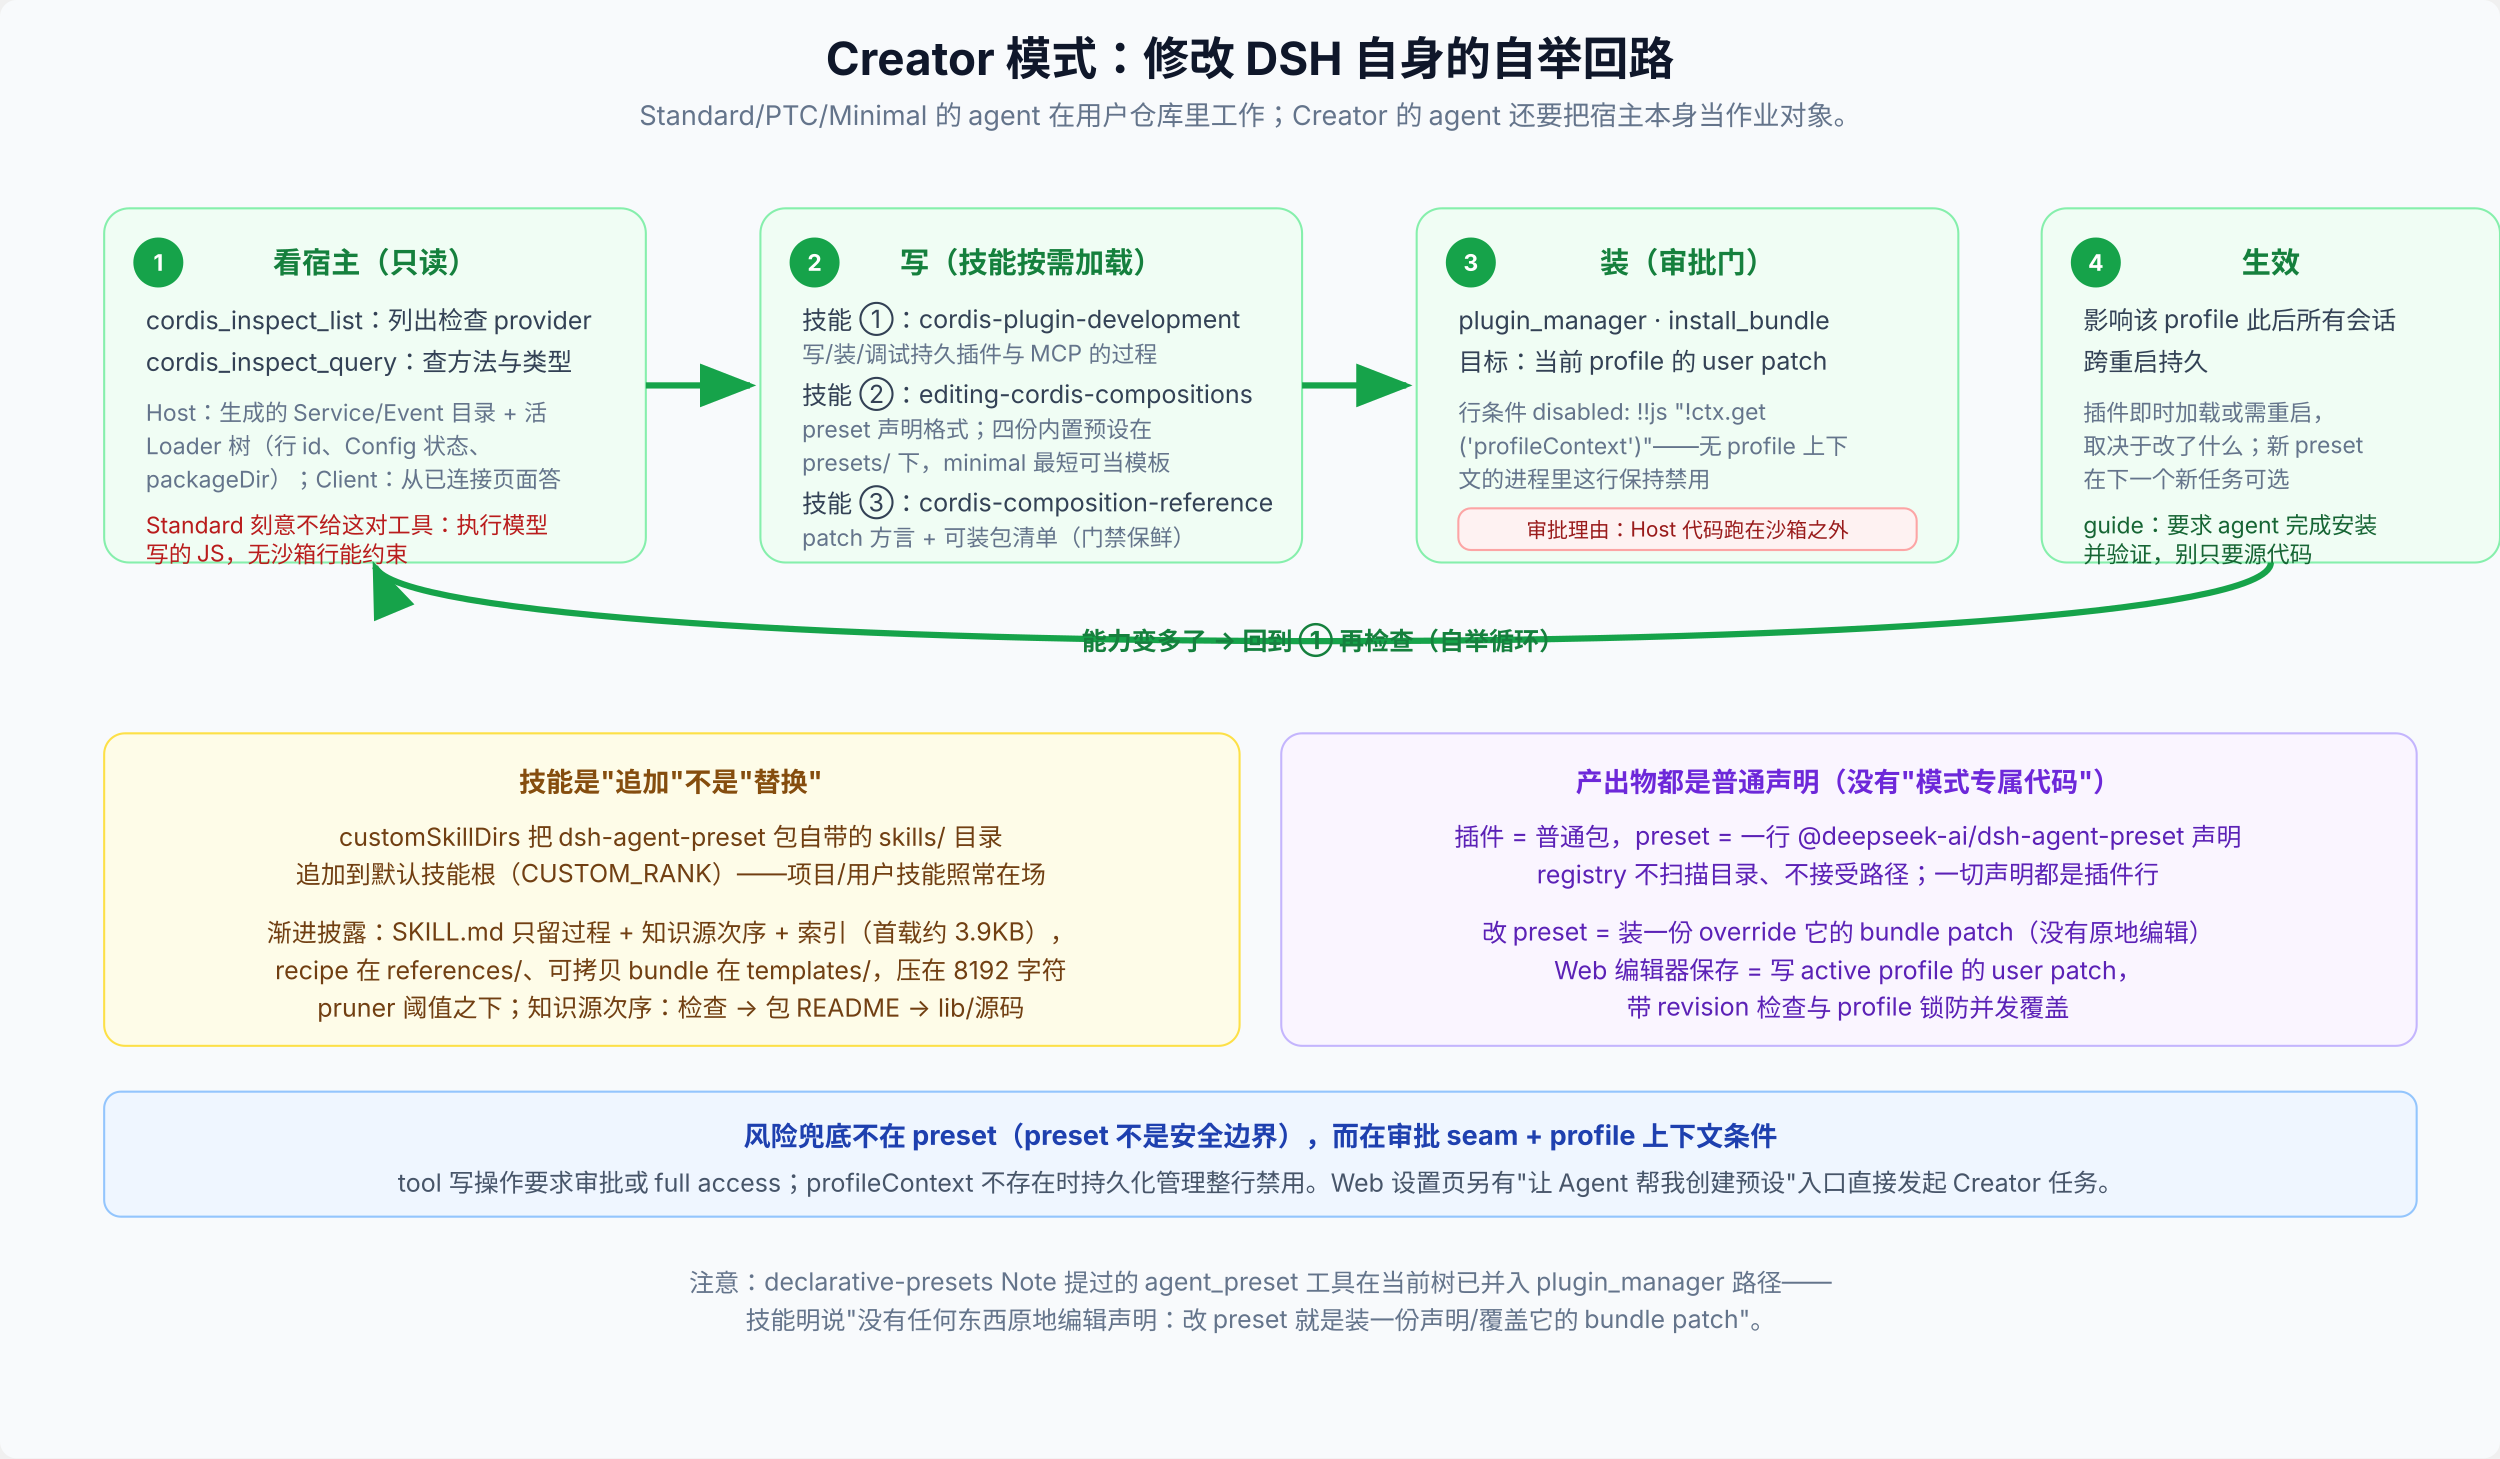
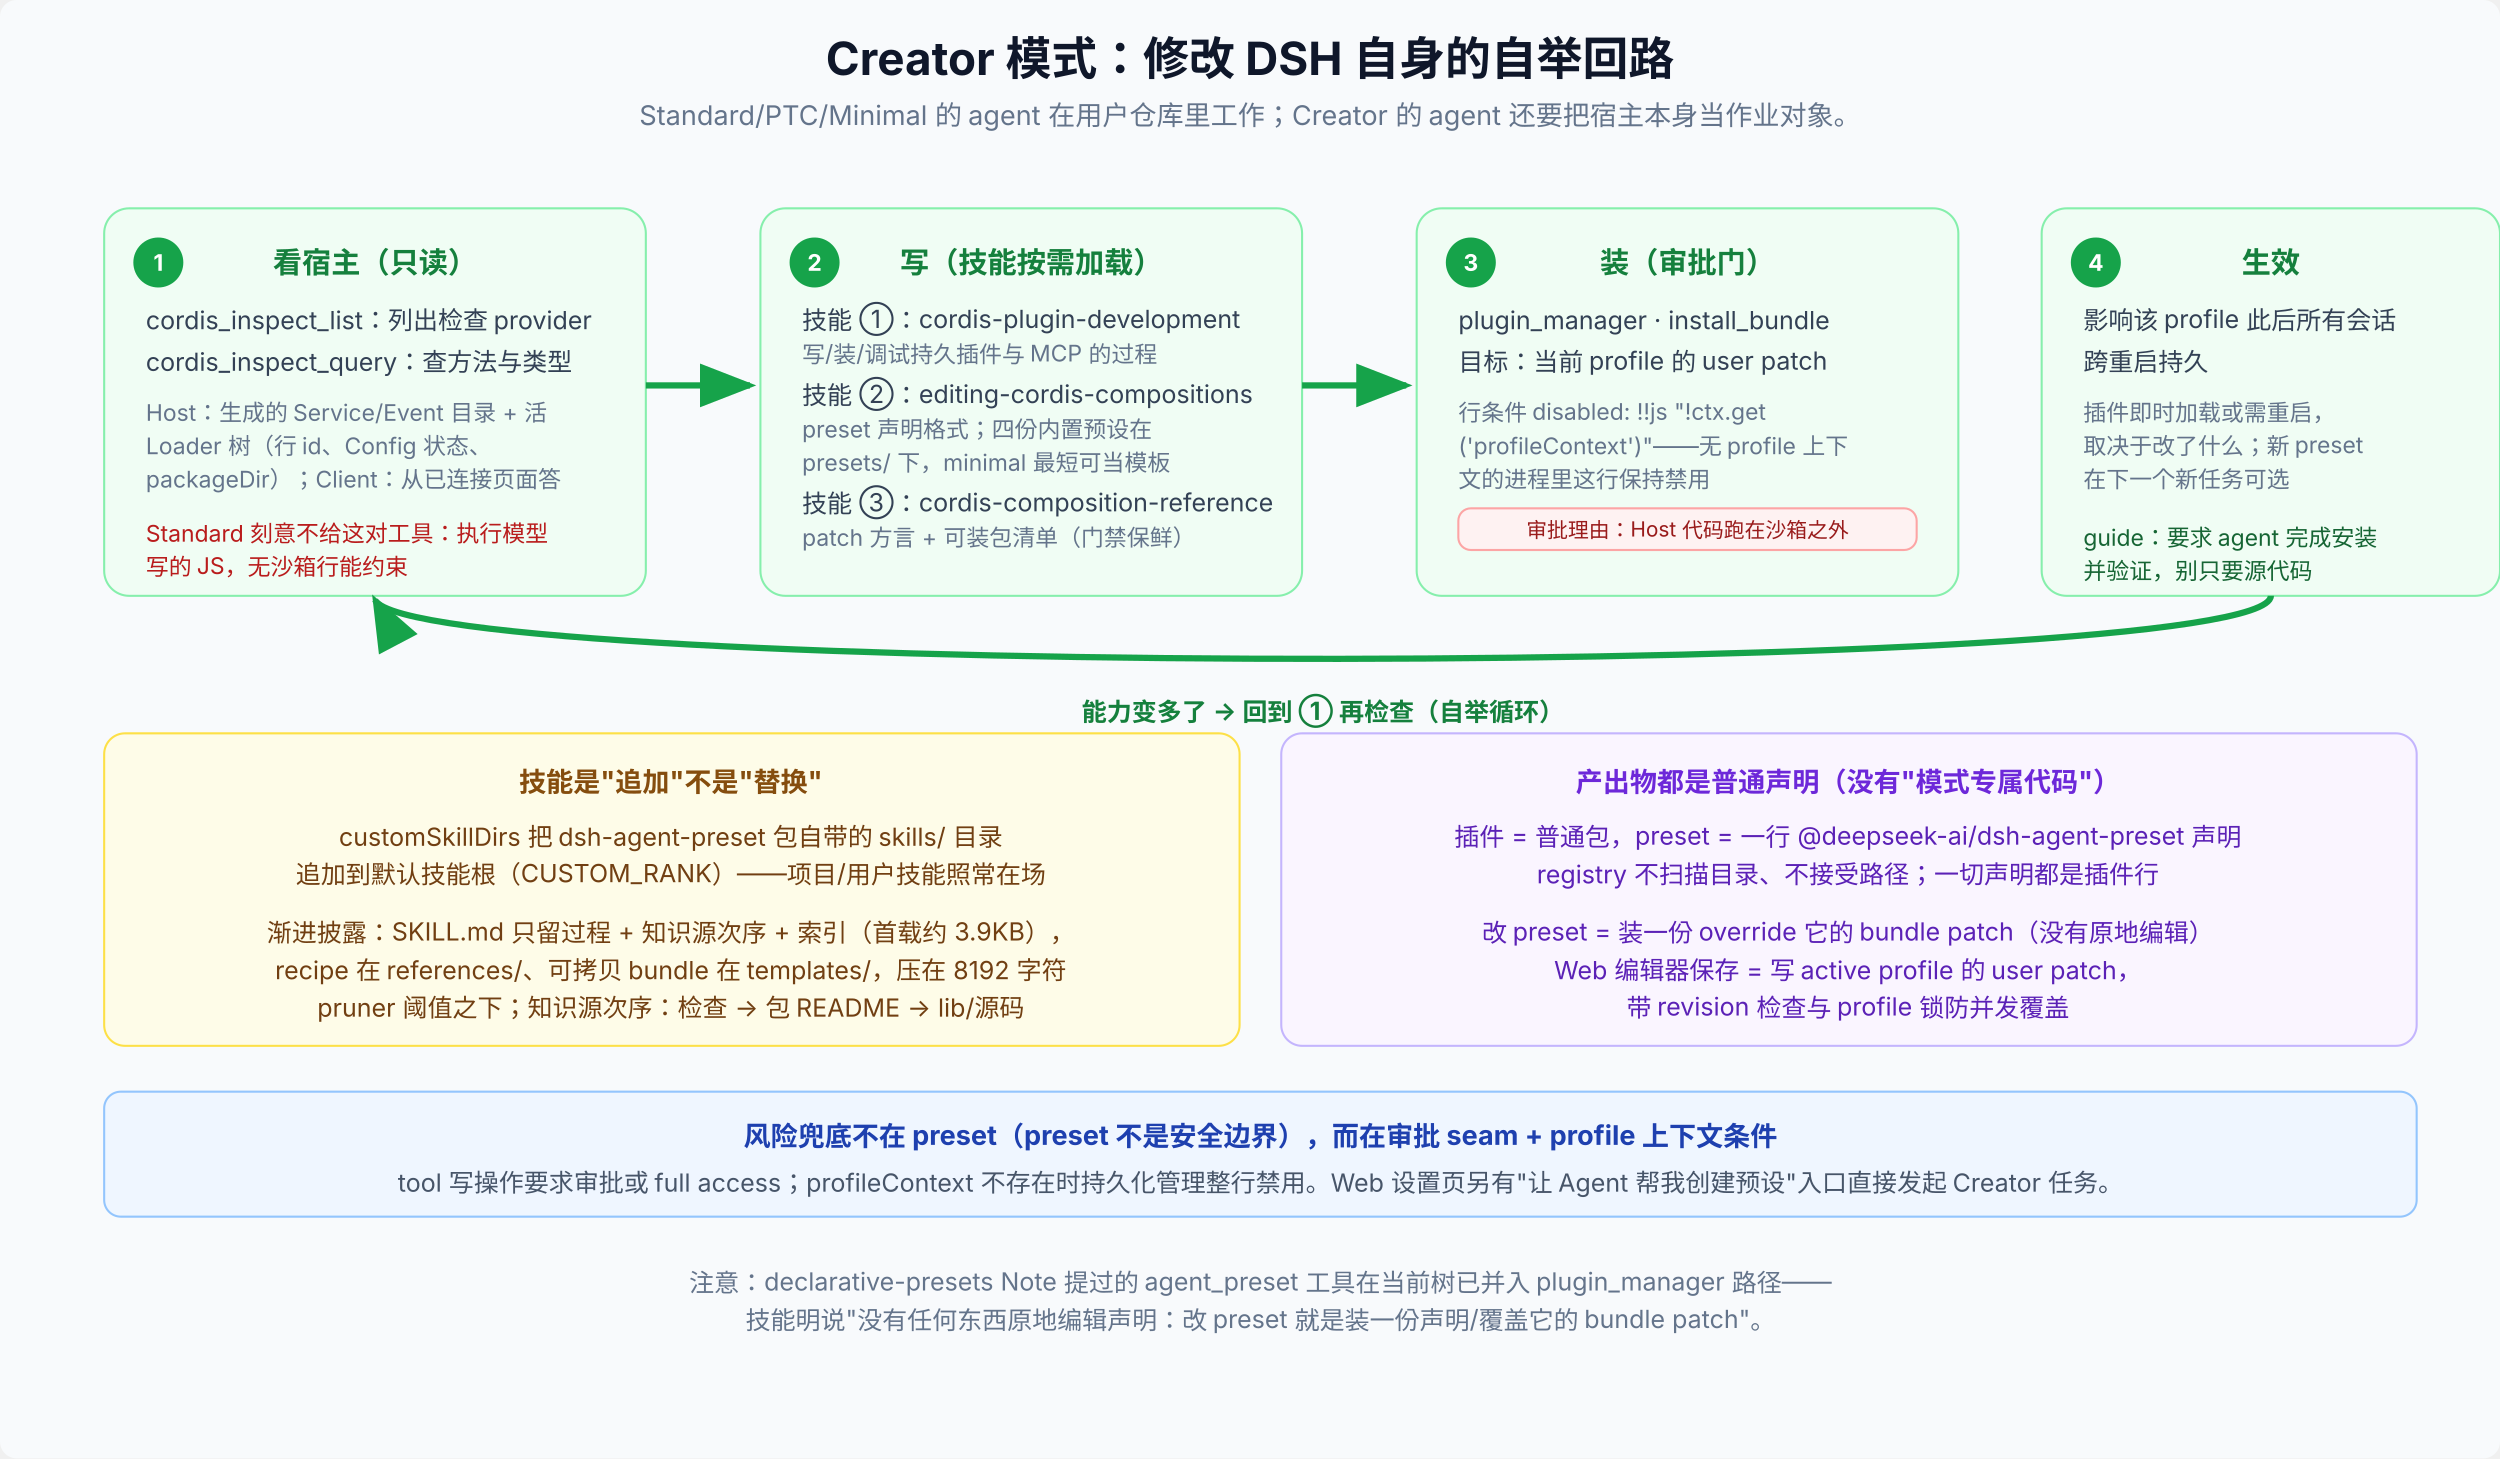
<svg xmlns="http://www.w3.org/2000/svg" viewBox="0 0 1200 700" font-family="system-ui, -apple-system, 'PingFang SC', 'Noto Sans SC', sans-serif" font-size="12" letter-spacing="0">
  <defs>
    <marker id="arrowGreen2" markerWidth="9" markerHeight="7" refX="8" refY="3.5" orient="auto">
      <path d="M0,0 L9,3.5 L0,7 Z" fill="#16a34a" />
    </marker>
  </defs>
  <rect width="1200" height="700" rx="8" fill="#f8fafc" />
  <text x="600" y="36" text-anchor="middle" font-size="22" font-weight="700" fill="#0f172a">Creator 模式：修改 DSH 自身的自举回路</text>
  <text x="600" y="60" text-anchor="middle" font-size="13" fill="#64748b">Standard/PTC/Minimal 的 agent 在用户仓库里工作；Creator 的 agent 还要把宿主本身当作业对象。</text>
-   <rect x="50" y="100" width="260" height="170" rx="12" fill="#f0fdf4" stroke="#86efac" />
+   <rect x="50" y="100" width="260" height="186" rx="12" fill="#f0fdf4" stroke="#86efac" />
  <circle cx="76" cy="126" r="12" fill="#16a34a" />
  <text x="76" y="130" text-anchor="middle" font-size="11" font-weight="700" fill="#fff">1</text>
  <text x="180" y="131" text-anchor="middle" font-size="14" font-weight="700" fill="#15803d">看宿主（只读）</text>
  <text x="70" y="158" font-size="12" fill="#334155">cordis_inspect_list：列出检查 provider</text>
  <text x="70" y="178" font-size="12" fill="#334155">cordis_inspect_query：查方法与类型</text>
  <text x="70" y="202" font-size="11" fill="#64748b">Host：生成的 Service/Event 目录 + 活</text>
  <text x="70" y="218" font-size="11" fill="#64748b">Loader 树（行 id、Config 状态、</text>
  <text x="70" y="234" font-size="11" fill="#64748b">packageDir）；Client：从已连接页面答</text>
-   <text x="70" y="256" font-size="11" fill="#b91c1c">Standard 刻意不给这对工具：执行模型</text>
-   <text x="70" y="270" font-size="11" fill="#b91c1c">写的 JS，无沙箱行能约束</text>
+   <text x="70" y="260" font-size="11" fill="#b91c1c">Standard 刻意不给这对工具：执行模型</text>
+   <text x="70" y="276" font-size="11" fill="#b91c1c">写的 JS，无沙箱行能约束</text>
  <line x1="310" y1="185" x2="360" y2="185" stroke="#16a34a" stroke-width="3" marker-end="url(#arrowGreen2)" />
-   <rect x="365" y="100" width="260" height="170" rx="12" fill="#f0fdf4" stroke="#86efac" />
+   <rect x="365" y="100" width="260" height="186" rx="12" fill="#f0fdf4" stroke="#86efac" />
  <circle cx="391" cy="126" r="12" fill="#16a34a" />
  <text x="391" y="130" text-anchor="middle" font-size="11" font-weight="700" fill="#fff">2</text>
  <text x="495" y="131" text-anchor="middle" font-size="14" font-weight="700" fill="#15803d">写（技能按需加载）</text>
  <text x="385" y="158" font-size="12" fill="#334155">技能 ①：cordis-plugin-development</text>
  <text x="385" y="174" font-size="11" fill="#64748b">　写/装/调试持久插件与 MCP 的过程</text>
  <text x="385" y="194" font-size="12" fill="#334155">技能 ②：editing-cordis-compositions</text>
  <text x="385" y="210" font-size="11" fill="#64748b">　preset 声明格式；四份内置预设在</text>
  <text x="385" y="226" font-size="11" fill="#64748b">　presets/ 下，minimal 最短可当模板</text>
  <text x="385" y="246" font-size="12" fill="#334155">技能 ③：cordis-composition-reference</text>
  <text x="385" y="262" font-size="11" fill="#64748b">　patch 方言 + 可装包清单（门禁保鲜）</text>
  <line x1="625" y1="185" x2="675" y2="185" stroke="#16a34a" stroke-width="3" marker-end="url(#arrowGreen2)" />
-   <rect x="680" y="100" width="260" height="170" rx="12" fill="#f0fdf4" stroke="#86efac" />
+   <rect x="680" y="100" width="260" height="186" rx="12" fill="#f0fdf4" stroke="#86efac" />
  <circle cx="706" cy="126" r="12" fill="#16a34a" />
  <text x="706" y="130" text-anchor="middle" font-size="11" font-weight="700" fill="#fff">3</text>
  <text x="810" y="131" text-anchor="middle" font-size="14" font-weight="700" fill="#15803d">装（审批门）</text>
  <text x="700" y="158" font-size="12" fill="#334155">plugin_manager · install_bundle</text>
  <text x="700" y="178" font-size="12" fill="#334155">目标：当前 profile 的 user patch</text>
  <text x="700" y="202" font-size="11" fill="#64748b">行条件 disabled: !!js "!ctx.get</text>
  <text x="700" y="218" font-size="11" fill="#64748b">('profileContext')"——无 profile 上下</text>
  <text x="700" y="234" font-size="11" fill="#64748b">文的进程里这行保持禁用</text>
  <rect x="700" y="244" width="220" height="20" rx="6" fill="#fef2f2" stroke="#fca5a5" />
  <text x="810" y="258" text-anchor="middle" font-size="10" fill="#991b1b">审批理由：Host 代码跑在沙箱之外</text>
-   <rect x="980" y="100" width="220" height="170" rx="12" fill="#f0fdf4" stroke="#86efac" />
+   <rect x="980" y="100" width="220" height="186" rx="12" fill="#f0fdf4" stroke="#86efac" />
  <circle cx="1006" cy="126" r="12" fill="#16a34a" />
  <text x="1006" y="130" text-anchor="middle" font-size="11" font-weight="700" fill="#fff">4</text>
  <text x="1090" y="131" text-anchor="middle" font-size="14" font-weight="700" fill="#15803d">生效</text>
  <text x="1000" y="158" font-size="12" fill="#334155">影响该 profile 此后所有会话</text>
  <text x="1000" y="178" font-size="12" fill="#334155">跨重启持久</text>
  <text x="1000" y="202" font-size="11" fill="#64748b">插件即时加载或需重启，</text>
  <text x="1000" y="218" font-size="11" fill="#64748b">取决于改了什么；新 preset</text>
  <text x="1000" y="234" font-size="11" fill="#64748b">在下一个新任务可选</text>
-   <text x="1000" y="256" font-size="11" fill="#166534">guide：要求 agent 完成安装</text>
-   <text x="1000" y="270" font-size="11" fill="#166534">并验证，别只要源代码</text>
-   <path d="M 1090 270 C 1090 320, 200 320, 180 272" fill="none" stroke="#16a34a" stroke-width="3" marker-end="url(#arrowGreen2)" />
-   <text x="635" y="312" text-anchor="middle" font-size="12" font-weight="700" fill="#15803d">能力变多了 → 回到 ① 再检查（自举循环）</text>
+   <text x="1000" y="262" font-size="11" fill="#166534">guide：要求 agent 完成安装</text>
+   <text x="1000" y="278" font-size="11" fill="#166534">并验证，别只要源代码</text>
+   <path d="M 1090 286 C 1090 326, 200 326, 180 288" fill="none" stroke="#16a34a" stroke-width="3" marker-end="url(#arrowGreen2)" />
+   <text x="635" y="346" text-anchor="middle" font-size="12" font-weight="700" fill="#15803d">能力变多了 → 回到 ① 再检查（自举循环）</text>
  <rect x="50" y="352" width="545" height="150" rx="10" fill="#fefce8" stroke="#fde047" />
  <text x="322" y="380" text-anchor="middle" font-size="13" font-weight="700" fill="#854d0e">技能是"追加"不是"替换"</text>
  <text x="322" y="406" text-anchor="middle" font-size="12" fill="#713f12">customSkillDirs 把 dsh-agent-preset 包自带的 skills/ 目录</text>
  <text x="322" y="424" text-anchor="middle" font-size="12" fill="#713f12">追加到默认技能根（CUSTOM_RANK）——项目/用户技能照常在场</text>
  <text x="322" y="452" text-anchor="middle" font-size="12" fill="#713f12">渐进披露：SKILL.md 只留过程 + 知识源次序 + 索引（首载约 3.9KB），</text>
  <text x="322" y="470" text-anchor="middle" font-size="12" fill="#713f12">recipe 在 references/、可拷贝 bundle 在 templates/，压在 8192 字符</text>
  <text x="322" y="488" text-anchor="middle" font-size="12" fill="#713f12">pruner 阈值之下；知识源次序：检查 → 包 README → lib/源码</text>
  <rect x="615" y="352" width="545" height="150" rx="10" fill="#faf5ff" stroke="#c4b5fd" />
  <text x="887" y="380" text-anchor="middle" font-size="13" font-weight="700" fill="#6d28d9">产出物都是普通声明（没有"模式专属代码"）</text>
  <text x="887" y="406" text-anchor="middle" font-size="12" fill="#5b21b6">插件 = 普通包，preset = 一行 @deepseek-ai/dsh-agent-preset 声明</text>
  <text x="887" y="424" text-anchor="middle" font-size="12" fill="#5b21b6">registry 不扫描目录、不接受路径；一切声明都是插件行</text>
  <text x="887" y="452" text-anchor="middle" font-size="12" fill="#5b21b6">改 preset = 装一份 override 它的 bundle patch（没有原地编辑）</text>
  <text x="887" y="470" text-anchor="middle" font-size="12" fill="#5b21b6">Web 编辑器保存 = 写 active profile 的 user patch，</text>
  <text x="887" y="488" text-anchor="middle" font-size="12" fill="#5b21b6">带 revision 检查与 profile 锁防并发覆盖</text>
  <rect x="50" y="524" width="1110" height="60" rx="8" fill="#eff6ff" stroke="#93c5fd" />
  <text x="605" y="550" text-anchor="middle" font-size="13" font-weight="700" fill="#1e40af">风险兜底不在 preset（preset 不是安全边界），而在审批 seam + profile 上下文条件</text>
  <text x="605" y="572" text-anchor="middle" font-size="12" fill="#475569">tool 写操作要求审批或 full access；profileContext 不存在时持久化管理整行禁用。Web 设置页另有"让 Agent 帮我创建预设"入口直接发起 Creator 任务。</text>
  <text x="605" y="620" text-anchor="middle" font-size="12" fill="#64748b">注意：declarative-presets Note 提过的 agent_preset 工具在当前树已并入 plugin_manager 路径——</text>
  <text x="605" y="638" text-anchor="middle" font-size="12" fill="#64748b">技能明说"没有任何东西原地编辑声明：改 preset 就是装一份声明/覆盖它的 bundle patch"。</text>
</svg>
